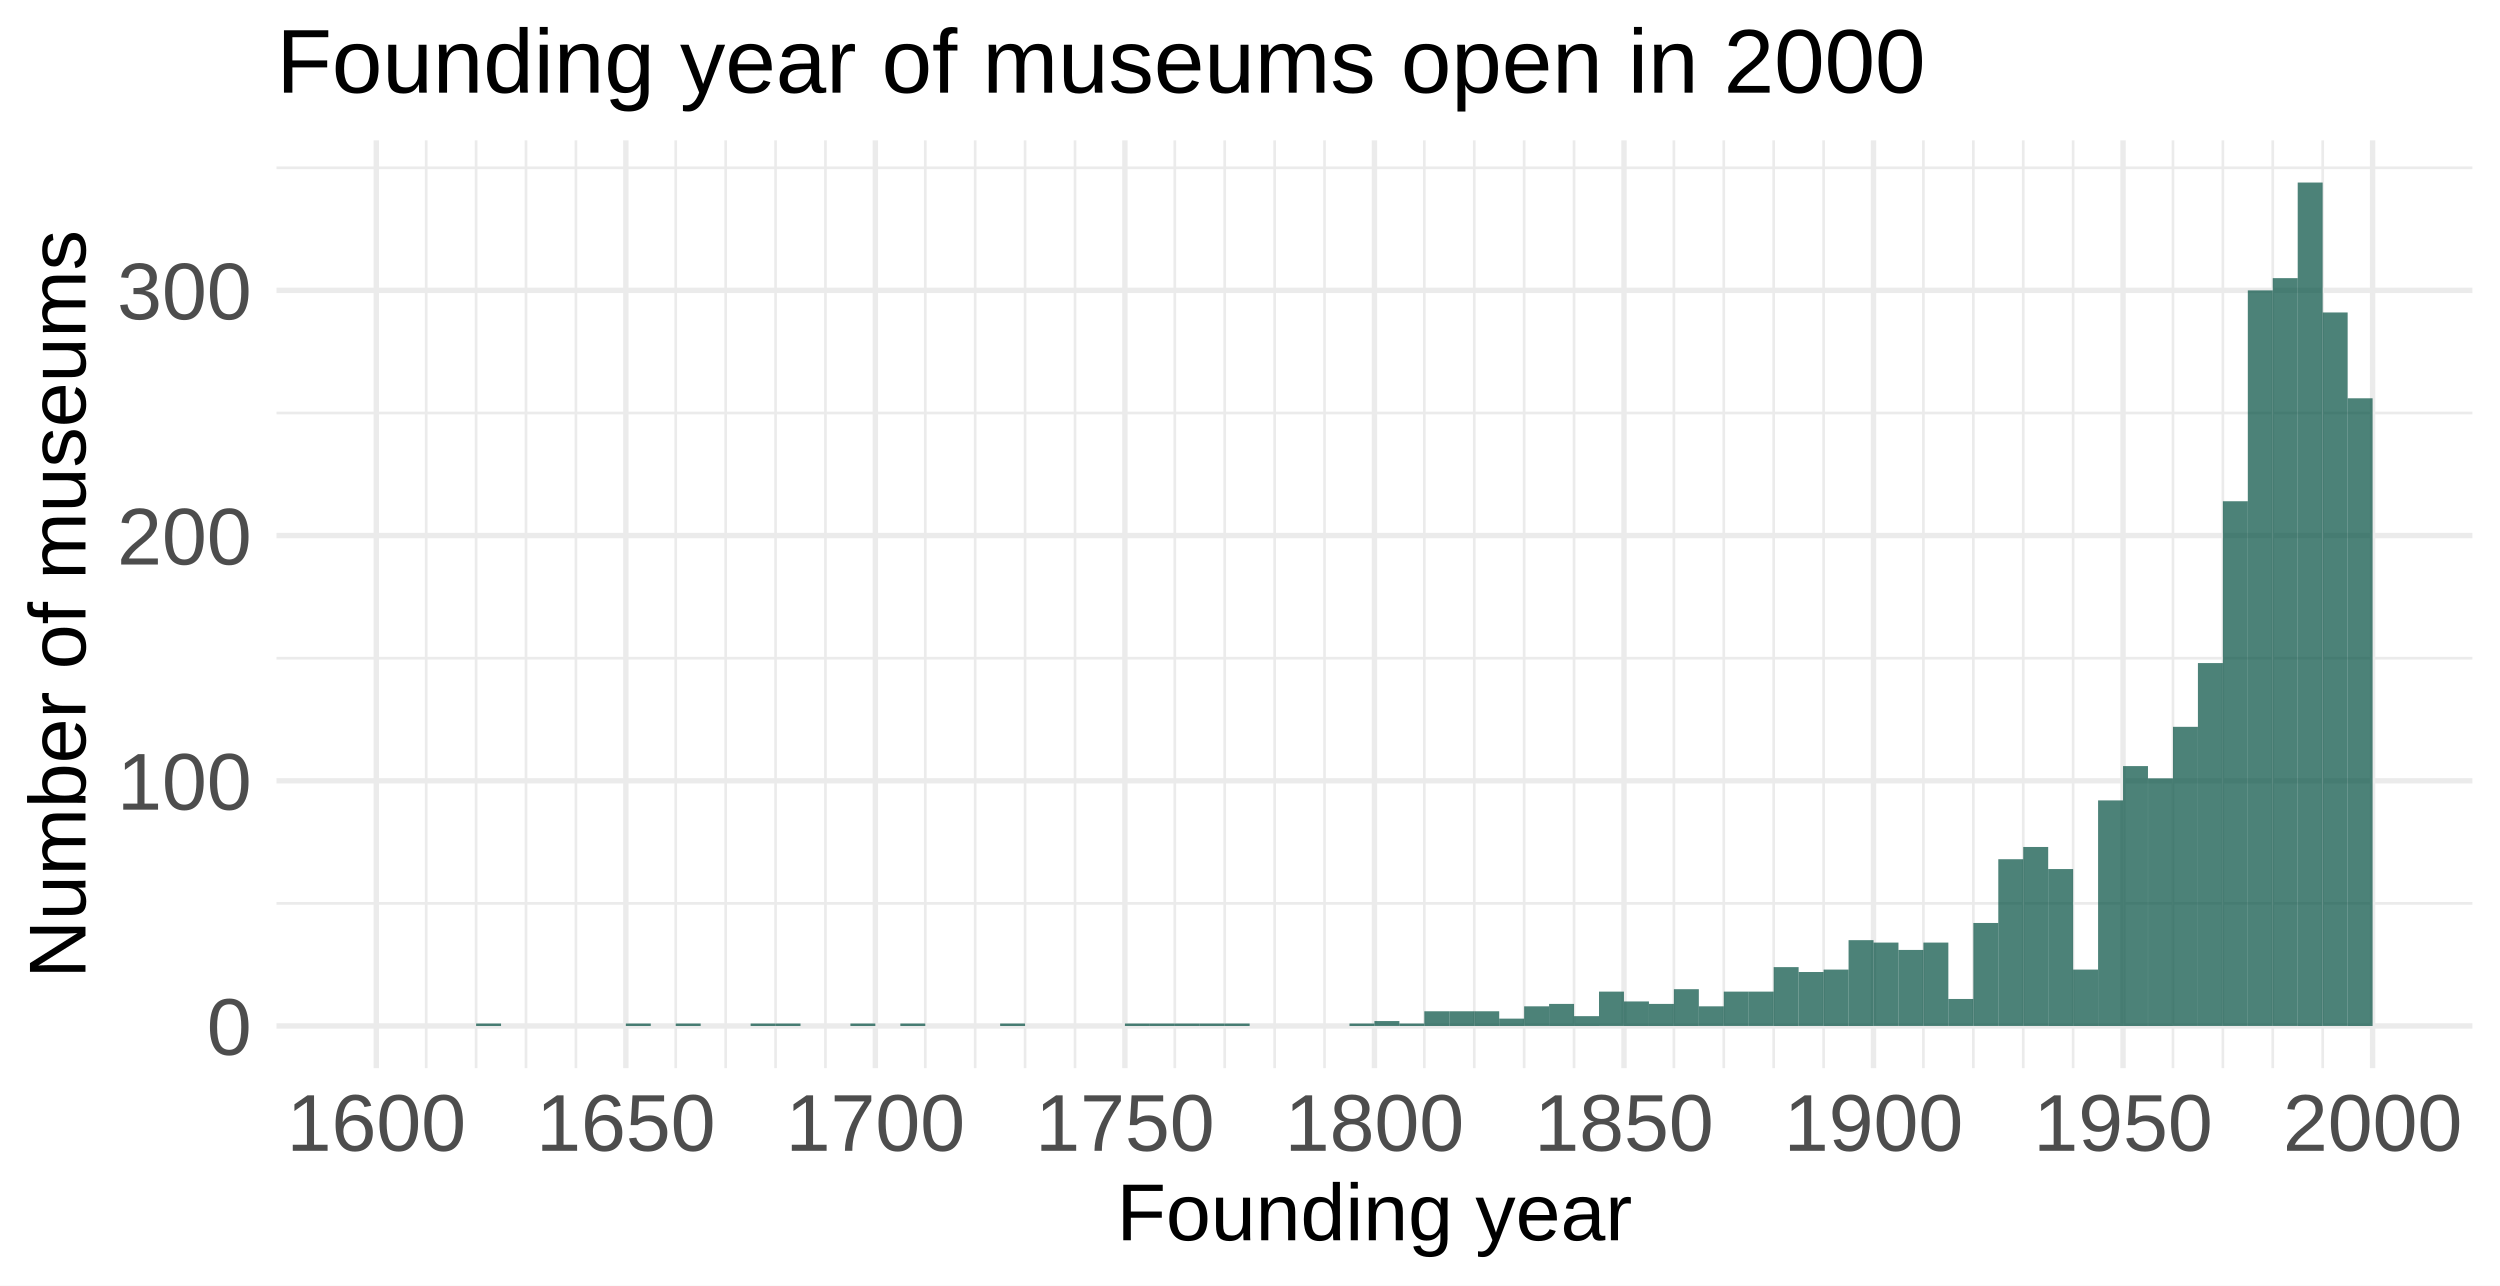
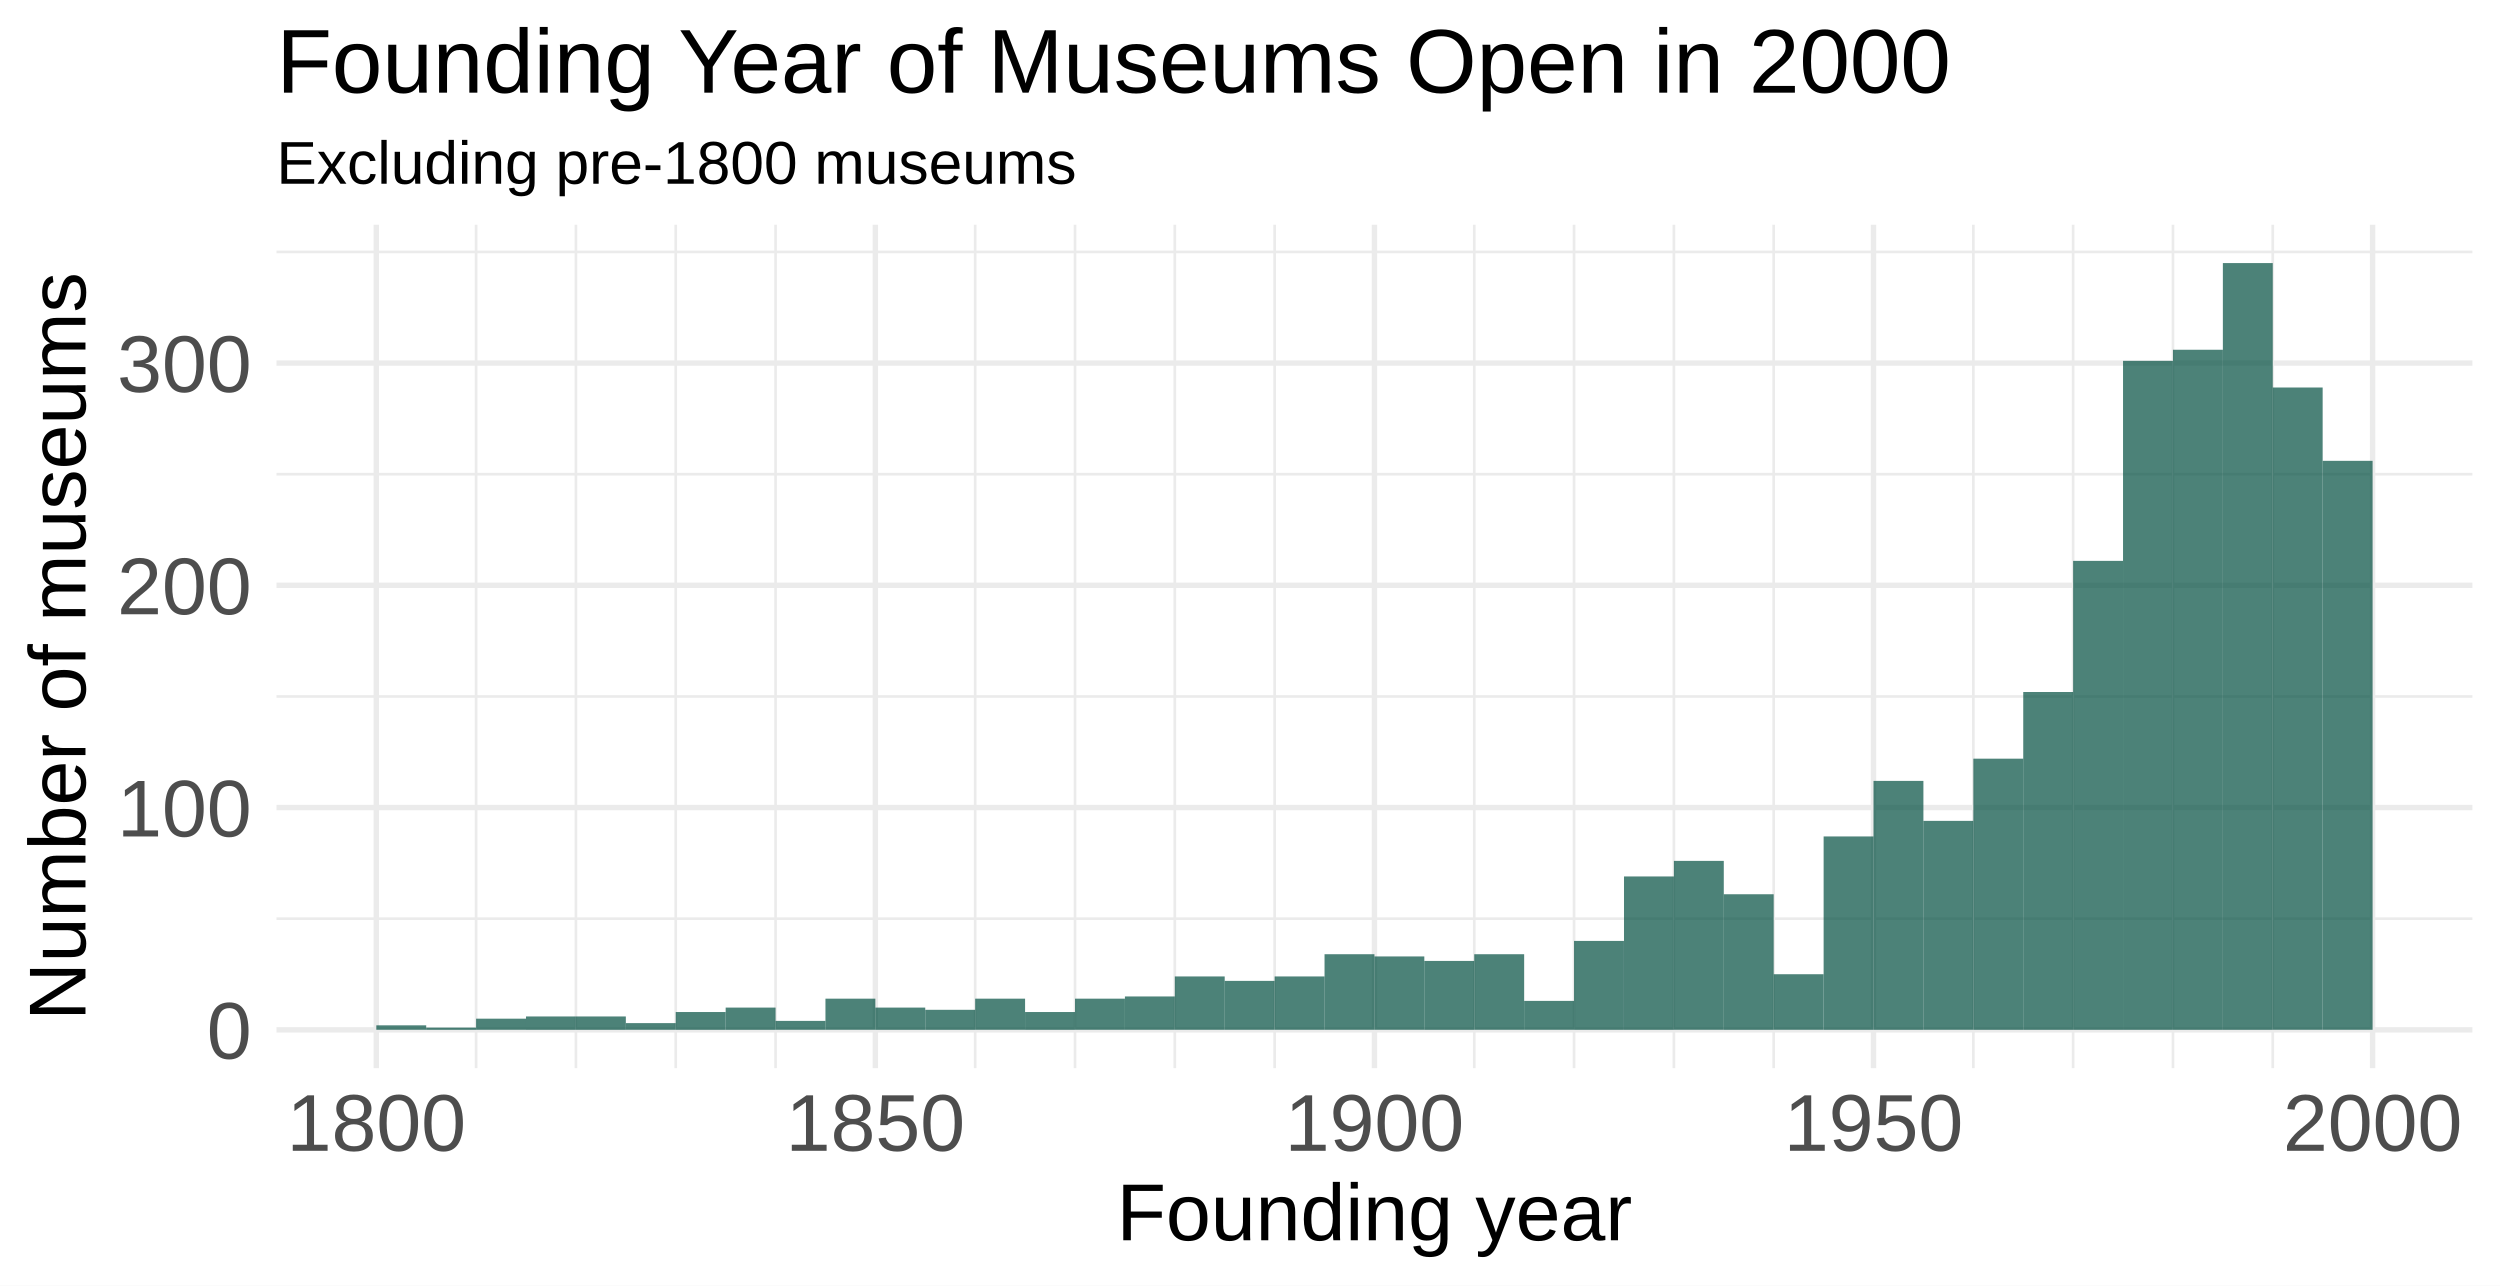
<svg xmlns="http://www.w3.org/2000/svg" class="svglite" width="496.06pt" height="255.12pt" viewBox="0 0 496.06 255.12">
  <defs>
    <style type="text/css">
    .svglite line, .svglite polyline, .svglite polygon, .svglite path, .svglite rect, .svglite circle {
      fill: none;
      stroke: #000000;
      stroke-linecap: round;
      stroke-linejoin: round;
      stroke-miterlimit: 10.00;
    }
    .svglite text {
      white-space: pre;
    }
  </style>
  </defs>
  <rect width="100%" height="100%" style="stroke: none; fill: #FFFFFF;" />
  <defs>
    <clipPath id="cpMC4wMHw0OTYuMDZ8MC4wMHwyNTUuMTI=">
      <rect x="0.00" y="0.00" width="496.06" height="255.12" />
    </clipPath>
  </defs>
  <g clip-path="url(#cpMC4wMHw0OTYuMDZ8MC4wMHwyNTUuMTI=)">
</g>
  <defs>
-     <clipPath id="cpNTQuODZ8NDkwLjU4fDI3Ljg1fDIxMS45NA==">
-       <rect x="54.86" y="27.85" width="435.72" height="184.09" />
+     <clipPath id="cpNTQuODZ8NDkwLjU4fDQ0LjU5fDIxMS45NA==">
+       <rect x="54.86" y="44.59" width="435.72" height="167.35" />
    </clipPath>
  </defs>
-   <g clip-path="url(#cpNTQuODZ8NDkwLjU4fDI3Ljg1fDIxMS45NA==)">
-     <polyline points="54.86,179.25 490.58,179.25 " style="stroke-width: 0.53; stroke: #EBEBEB; stroke-linecap: butt;" />
-     <polyline points="54.86,130.60 490.58,130.60 " style="stroke-width: 0.53; stroke: #EBEBEB; stroke-linecap: butt;" />
-     <polyline points="54.86,81.95 490.58,81.95 " style="stroke-width: 0.53; stroke: #EBEBEB; stroke-linecap: butt;" />
-     <polyline points="54.86,33.30 490.58,33.30 " style="stroke-width: 0.53; stroke: #EBEBEB; stroke-linecap: butt;" />
-     <polyline points="84.57,211.94 84.57,27.85 " style="stroke-width: 0.53; stroke: #EBEBEB; stroke-linecap: butt;" />
-     <polyline points="94.47,211.94 94.47,27.85 " style="stroke-width: 0.53; stroke: #EBEBEB; stroke-linecap: butt;" />
-     <polyline points="104.37,211.94 104.37,27.85 " style="stroke-width: 0.53; stroke: #EBEBEB; stroke-linecap: butt;" />
-     <polyline points="114.28,211.94 114.28,27.85 " style="stroke-width: 0.53; stroke: #EBEBEB; stroke-linecap: butt;" />
-     <polyline points="134.08,211.94 134.08,27.85 " style="stroke-width: 0.53; stroke: #EBEBEB; stroke-linecap: butt;" />
-     <polyline points="143.99,211.94 143.99,27.85 " style="stroke-width: 0.53; stroke: #EBEBEB; stroke-linecap: butt;" />
-     <polyline points="153.89,211.94 153.89,27.85 " style="stroke-width: 0.53; stroke: #EBEBEB; stroke-linecap: butt;" />
-     <polyline points="163.79,211.94 163.79,27.85 " style="stroke-width: 0.53; stroke: #EBEBEB; stroke-linecap: butt;" />
-     <polyline points="183.60,211.94 183.60,27.85 " style="stroke-width: 0.53; stroke: #EBEBEB; stroke-linecap: butt;" />
-     <polyline points="193.50,211.94 193.50,27.85 " style="stroke-width: 0.53; stroke: #EBEBEB; stroke-linecap: butt;" />
-     <polyline points="203.40,211.94 203.40,27.85 " style="stroke-width: 0.53; stroke: #EBEBEB; stroke-linecap: butt;" />
-     <polyline points="213.31,211.94 213.31,27.85 " style="stroke-width: 0.53; stroke: #EBEBEB; stroke-linecap: butt;" />
-     <polyline points="233.11,211.94 233.11,27.85 " style="stroke-width: 0.53; stroke: #EBEBEB; stroke-linecap: butt;" />
-     <polyline points="243.01,211.94 243.01,27.85 " style="stroke-width: 0.53; stroke: #EBEBEB; stroke-linecap: butt;" />
-     <polyline points="252.92,211.94 252.92,27.85 " style="stroke-width: 0.53; stroke: #EBEBEB; stroke-linecap: butt;" />
-     <polyline points="262.82,211.94 262.82,27.85 " style="stroke-width: 0.53; stroke: #EBEBEB; stroke-linecap: butt;" />
-     <polyline points="282.62,211.94 282.62,27.85 " style="stroke-width: 0.53; stroke: #EBEBEB; stroke-linecap: butt;" />
-     <polyline points="292.53,211.94 292.53,27.85 " style="stroke-width: 0.53; stroke: #EBEBEB; stroke-linecap: butt;" />
-     <polyline points="302.43,211.94 302.43,27.85 " style="stroke-width: 0.53; stroke: #EBEBEB; stroke-linecap: butt;" />
-     <polyline points="312.33,211.94 312.33,27.85 " style="stroke-width: 0.53; stroke: #EBEBEB; stroke-linecap: butt;" />
-     <polyline points="332.14,211.94 332.14,27.85 " style="stroke-width: 0.53; stroke: #EBEBEB; stroke-linecap: butt;" />
-     <polyline points="342.04,211.94 342.04,27.85 " style="stroke-width: 0.53; stroke: #EBEBEB; stroke-linecap: butt;" />
-     <polyline points="351.94,211.94 351.94,27.85 " style="stroke-width: 0.53; stroke: #EBEBEB; stroke-linecap: butt;" />
-     <polyline points="361.85,211.94 361.85,27.85 " style="stroke-width: 0.53; stroke: #EBEBEB; stroke-linecap: butt;" />
-     <polyline points="381.65,211.94 381.65,27.85 " style="stroke-width: 0.53; stroke: #EBEBEB; stroke-linecap: butt;" />
-     <polyline points="391.56,211.94 391.56,27.85 " style="stroke-width: 0.53; stroke: #EBEBEB; stroke-linecap: butt;" />
-     <polyline points="401.46,211.94 401.46,27.85 " style="stroke-width: 0.53; stroke: #EBEBEB; stroke-linecap: butt;" />
-     <polyline points="411.36,211.94 411.36,27.85 " style="stroke-width: 0.53; stroke: #EBEBEB; stroke-linecap: butt;" />
-     <polyline points="431.17,211.94 431.17,27.85 " style="stroke-width: 0.53; stroke: #EBEBEB; stroke-linecap: butt;" />
-     <polyline points="441.07,211.94 441.07,27.85 " style="stroke-width: 0.53; stroke: #EBEBEB; stroke-linecap: butt;" />
-     <polyline points="450.97,211.94 450.97,27.85 " style="stroke-width: 0.53; stroke: #EBEBEB; stroke-linecap: butt;" />
-     <polyline points="460.88,211.94 460.88,27.85 " style="stroke-width: 0.53; stroke: #EBEBEB; stroke-linecap: butt;" />
-     <polyline points="54.86,203.58 490.58,203.58 " style="stroke-width: 1.07; stroke: #EBEBEB; stroke-linecap: butt;" />
-     <polyline points="54.86,154.93 490.58,154.93 " style="stroke-width: 1.07; stroke: #EBEBEB; stroke-linecap: butt;" />
-     <polyline points="54.86,106.27 490.58,106.27 " style="stroke-width: 1.07; stroke: #EBEBEB; stroke-linecap: butt;" />
-     <polyline points="54.86,57.62 490.58,57.62 " style="stroke-width: 1.07; stroke: #EBEBEB; stroke-linecap: butt;" />
-     <polyline points="74.67,211.94 74.67,27.85 " style="stroke-width: 1.07; stroke: #EBEBEB; stroke-linecap: butt;" />
-     <polyline points="124.18,211.94 124.18,27.85 " style="stroke-width: 1.07; stroke: #EBEBEB; stroke-linecap: butt;" />
-     <polyline points="173.69,211.94 173.69,27.85 " style="stroke-width: 1.07; stroke: #EBEBEB; stroke-linecap: butt;" />
-     <polyline points="223.21,211.94 223.21,27.85 " style="stroke-width: 1.07; stroke: #EBEBEB; stroke-linecap: butt;" />
-     <polyline points="272.72,211.94 272.72,27.85 " style="stroke-width: 1.07; stroke: #EBEBEB; stroke-linecap: butt;" />
-     <polyline points="322.24,211.94 322.24,27.85 " style="stroke-width: 1.07; stroke: #EBEBEB; stroke-linecap: butt;" />
-     <polyline points="371.75,211.94 371.75,27.85 " style="stroke-width: 1.07; stroke: #EBEBEB; stroke-linecap: butt;" />
-     <polyline points="421.26,211.94 421.26,27.85 " style="stroke-width: 1.07; stroke: #EBEBEB; stroke-linecap: butt;" />
-     <polyline points="470.78,211.94 470.78,27.85 " style="stroke-width: 1.07; stroke: #EBEBEB; stroke-linecap: butt;" />
-     <rect x="74.67" y="203.58" width="4.95" height="0.00" style="stroke-width: 1.07; stroke: none; stroke-linecap: butt; stroke-linejoin: miter; fill: #004D40; fill-opacity: 0.70;" />
-     <rect x="79.62" y="203.58" width="4.95" height="0.00" style="stroke-width: 1.07; stroke: none; stroke-linecap: butt; stroke-linejoin: miter; fill: #004D40; fill-opacity: 0.70;" />
-     <rect x="84.57" y="203.58" width="4.95" height="0.00" style="stroke-width: 1.07; stroke: none; stroke-linecap: butt; stroke-linejoin: miter; fill: #004D40; fill-opacity: 0.70;" />
-     <rect x="89.52" y="203.58" width="4.95" height="0.00" style="stroke-width: 1.07; stroke: none; stroke-linecap: butt; stroke-linejoin: miter; fill: #004D40; fill-opacity: 0.70;" />
-     <rect x="94.47" y="203.09" width="4.95" height="0.49" style="stroke-width: 1.07; stroke: none; stroke-linecap: butt; stroke-linejoin: miter; fill: #004D40; fill-opacity: 0.70;" />
-     <rect x="99.42" y="203.58" width="4.95" height="0.00" style="stroke-width: 1.07; stroke: none; stroke-linecap: butt; stroke-linejoin: miter; fill: #004D40; fill-opacity: 0.70;" />
-     <rect x="104.37" y="203.58" width="4.95" height="0.00" style="stroke-width: 1.07; stroke: none; stroke-linecap: butt; stroke-linejoin: miter; fill: #004D40; fill-opacity: 0.70;" />
-     <rect x="109.33" y="203.58" width="4.95" height="0.00" style="stroke-width: 1.07; stroke: none; stroke-linecap: butt; stroke-linejoin: miter; fill: #004D40; fill-opacity: 0.70;" />
-     <rect x="114.28" y="203.58" width="4.95" height="0.00" style="stroke-width: 1.07; stroke: none; stroke-linecap: butt; stroke-linejoin: miter; fill: #004D40; fill-opacity: 0.70;" />
-     <rect x="119.23" y="203.58" width="4.95" height="0.00" style="stroke-width: 1.07; stroke: none; stroke-linecap: butt; stroke-linejoin: miter; fill: #004D40; fill-opacity: 0.70;" />
-     <rect x="124.18" y="203.09" width="4.95" height="0.49" style="stroke-width: 1.07; stroke: none; stroke-linecap: butt; stroke-linejoin: miter; fill: #004D40; fill-opacity: 0.70;" />
-     <rect x="129.13" y="203.58" width="4.95" height="0.00" style="stroke-width: 1.07; stroke: none; stroke-linecap: butt; stroke-linejoin: miter; fill: #004D40; fill-opacity: 0.70;" />
-     <rect x="134.08" y="203.09" width="4.95" height="0.49" style="stroke-width: 1.07; stroke: none; stroke-linecap: butt; stroke-linejoin: miter; fill: #004D40; fill-opacity: 0.70;" />
-     <rect x="139.03" y="203.58" width="4.95" height="0.00" style="stroke-width: 1.07; stroke: none; stroke-linecap: butt; stroke-linejoin: miter; fill: #004D40; fill-opacity: 0.70;" />
-     <rect x="143.99" y="203.58" width="4.95" height="0.00" style="stroke-width: 1.07; stroke: none; stroke-linecap: butt; stroke-linejoin: miter; fill: #004D40; fill-opacity: 0.70;" />
-     <rect x="148.94" y="203.09" width="4.95" height="0.49" style="stroke-width: 1.07; stroke: none; stroke-linecap: butt; stroke-linejoin: miter; fill: #004D40; fill-opacity: 0.70;" />
-     <rect x="153.89" y="203.09" width="4.95" height="0.49" style="stroke-width: 1.07; stroke: none; stroke-linecap: butt; stroke-linejoin: miter; fill: #004D40; fill-opacity: 0.70;" />
-     <rect x="158.84" y="203.58" width="4.95" height="0.00" style="stroke-width: 1.07; stroke: none; stroke-linecap: butt; stroke-linejoin: miter; fill: #004D40; fill-opacity: 0.70;" />
-     <rect x="163.79" y="203.58" width="4.95" height="0.00" style="stroke-width: 1.07; stroke: none; stroke-linecap: butt; stroke-linejoin: miter; fill: #004D40; fill-opacity: 0.70;" />
-     <rect x="168.74" y="203.09" width="4.95" height="0.49" style="stroke-width: 1.07; stroke: none; stroke-linecap: butt; stroke-linejoin: miter; fill: #004D40; fill-opacity: 0.70;" />
-     <rect x="173.69" y="203.58" width="4.95" height="0.00" style="stroke-width: 1.07; stroke: none; stroke-linecap: butt; stroke-linejoin: miter; fill: #004D40; fill-opacity: 0.70;" />
-     <rect x="178.65" y="203.09" width="4.95" height="0.49" style="stroke-width: 1.07; stroke: none; stroke-linecap: butt; stroke-linejoin: miter; fill: #004D40; fill-opacity: 0.70;" />
-     <rect x="183.60" y="203.58" width="4.95" height="0.00" style="stroke-width: 1.07; stroke: none; stroke-linecap: butt; stroke-linejoin: miter; fill: #004D40; fill-opacity: 0.70;" />
-     <rect x="188.55" y="203.58" width="4.95" height="0.00" style="stroke-width: 1.07; stroke: none; stroke-linecap: butt; stroke-linejoin: miter; fill: #004D40; fill-opacity: 0.70;" />
-     <rect x="193.50" y="203.58" width="4.95" height="0.00" style="stroke-width: 1.07; stroke: none; stroke-linecap: butt; stroke-linejoin: miter; fill: #004D40; fill-opacity: 0.70;" />
-     <rect x="198.45" y="203.09" width="4.95" height="0.49" style="stroke-width: 1.07; stroke: none; stroke-linecap: butt; stroke-linejoin: miter; fill: #004D40; fill-opacity: 0.70;" />
-     <rect x="203.40" y="203.58" width="4.95" height="0.00" style="stroke-width: 1.07; stroke: none; stroke-linecap: butt; stroke-linejoin: miter; fill: #004D40; fill-opacity: 0.70;" />
-     <rect x="208.35" y="203.58" width="4.95" height="0.00" style="stroke-width: 1.07; stroke: none; stroke-linecap: butt; stroke-linejoin: miter; fill: #004D40; fill-opacity: 0.70;" />
-     <rect x="213.31" y="203.58" width="4.95" height="0.00" style="stroke-width: 1.07; stroke: none; stroke-linecap: butt; stroke-linejoin: miter; fill: #004D40; fill-opacity: 0.70;" />
-     <rect x="218.26" y="203.58" width="4.95" height="0.00" style="stroke-width: 1.07; stroke: none; stroke-linecap: butt; stroke-linejoin: miter; fill: #004D40; fill-opacity: 0.70;" />
-     <rect x="223.21" y="203.09" width="4.95" height="0.49" style="stroke-width: 1.07; stroke: none; stroke-linecap: butt; stroke-linejoin: miter; fill: #004D40; fill-opacity: 0.70;" />
-     <rect x="228.16" y="203.09" width="4.95" height="0.49" style="stroke-width: 1.07; stroke: none; stroke-linecap: butt; stroke-linejoin: miter; fill: #004D40; fill-opacity: 0.70;" />
-     <rect x="233.11" y="203.09" width="4.95" height="0.49" style="stroke-width: 1.07; stroke: none; stroke-linecap: butt; stroke-linejoin: miter; fill: #004D40; fill-opacity: 0.70;" />
-     <rect x="238.06" y="203.09" width="4.95" height="0.49" style="stroke-width: 1.07; stroke: none; stroke-linecap: butt; stroke-linejoin: miter; fill: #004D40; fill-opacity: 0.70;" />
-     <rect x="243.01" y="203.09" width="4.95" height="0.49" style="stroke-width: 1.07; stroke: none; stroke-linecap: butt; stroke-linejoin: miter; fill: #004D40; fill-opacity: 0.70;" />
-     <rect x="247.96" y="203.58" width="4.95" height="0.00" style="stroke-width: 1.07; stroke: none; stroke-linecap: butt; stroke-linejoin: miter; fill: #004D40; fill-opacity: 0.70;" />
-     <rect x="252.92" y="203.58" width="4.95" height="0.00" style="stroke-width: 1.07; stroke: none; stroke-linecap: butt; stroke-linejoin: miter; fill: #004D40; fill-opacity: 0.70;" />
-     <rect x="257.87" y="203.58" width="4.95" height="0.00" style="stroke-width: 1.07; stroke: none; stroke-linecap: butt; stroke-linejoin: miter; fill: #004D40; fill-opacity: 0.70;" />
-     <rect x="262.82" y="203.58" width="4.95" height="0.00" style="stroke-width: 1.07; stroke: none; stroke-linecap: butt; stroke-linejoin: miter; fill: #004D40; fill-opacity: 0.70;" />
-     <rect x="267.77" y="203.09" width="4.95" height="0.49" style="stroke-width: 1.07; stroke: none; stroke-linecap: butt; stroke-linejoin: miter; fill: #004D40; fill-opacity: 0.70;" />
-     <rect x="272.72" y="202.60" width="4.95" height="0.97" style="stroke-width: 1.07; stroke: none; stroke-linecap: butt; stroke-linejoin: miter; fill: #004D40; fill-opacity: 0.70;" />
-     <rect x="277.67" y="203.09" width="4.95" height="0.49" style="stroke-width: 1.07; stroke: none; stroke-linecap: butt; stroke-linejoin: miter; fill: #004D40; fill-opacity: 0.70;" />
-     <rect x="282.62" y="200.66" width="4.95" height="2.92" style="stroke-width: 1.07; stroke: none; stroke-linecap: butt; stroke-linejoin: miter; fill: #004D40; fill-opacity: 0.70;" />
-     <rect x="287.58" y="200.66" width="4.95" height="2.92" style="stroke-width: 1.07; stroke: none; stroke-linecap: butt; stroke-linejoin: miter; fill: #004D40; fill-opacity: 0.70;" />
-     <rect x="292.53" y="200.66" width="4.95" height="2.92" style="stroke-width: 1.07; stroke: none; stroke-linecap: butt; stroke-linejoin: miter; fill: #004D40; fill-opacity: 0.70;" />
-     <rect x="297.48" y="202.12" width="4.95" height="1.46" style="stroke-width: 1.07; stroke: none; stroke-linecap: butt; stroke-linejoin: miter; fill: #004D40; fill-opacity: 0.70;" />
-     <rect x="302.43" y="199.68" width="4.95" height="3.89" style="stroke-width: 1.07; stroke: none; stroke-linecap: butt; stroke-linejoin: miter; fill: #004D40; fill-opacity: 0.70;" />
-     <rect x="307.38" y="199.20" width="4.95" height="4.38" style="stroke-width: 1.07; stroke: none; stroke-linecap: butt; stroke-linejoin: miter; fill: #004D40; fill-opacity: 0.70;" />
-     <rect x="312.33" y="201.63" width="4.95" height="1.95" style="stroke-width: 1.07; stroke: none; stroke-linecap: butt; stroke-linejoin: miter; fill: #004D40; fill-opacity: 0.70;" />
-     <rect x="317.28" y="196.76" width="4.95" height="6.81" style="stroke-width: 1.07; stroke: none; stroke-linecap: butt; stroke-linejoin: miter; fill: #004D40; fill-opacity: 0.70;" />
-     <rect x="322.24" y="198.71" width="4.95" height="4.87" style="stroke-width: 1.07; stroke: none; stroke-linecap: butt; stroke-linejoin: miter; fill: #004D40; fill-opacity: 0.70;" />
-     <rect x="327.19" y="199.20" width="4.95" height="4.38" style="stroke-width: 1.07; stroke: none; stroke-linecap: butt; stroke-linejoin: miter; fill: #004D40; fill-opacity: 0.70;" />
-     <rect x="332.14" y="196.28" width="4.95" height="7.30" style="stroke-width: 1.07; stroke: none; stroke-linecap: butt; stroke-linejoin: miter; fill: #004D40; fill-opacity: 0.70;" />
-     <rect x="337.09" y="199.68" width="4.95" height="3.89" style="stroke-width: 1.07; stroke: none; stroke-linecap: butt; stroke-linejoin: miter; fill: #004D40; fill-opacity: 0.70;" />
-     <rect x="342.04" y="196.76" width="4.95" height="6.81" style="stroke-width: 1.07; stroke: none; stroke-linecap: butt; stroke-linejoin: miter; fill: #004D40; fill-opacity: 0.70;" />
-     <rect x="346.99" y="196.76" width="4.95" height="6.81" style="stroke-width: 1.07; stroke: none; stroke-linecap: butt; stroke-linejoin: miter; fill: #004D40; fill-opacity: 0.70;" />
-     <rect x="351.94" y="191.90" width="4.95" height="11.68" style="stroke-width: 1.07; stroke: none; stroke-linecap: butt; stroke-linejoin: miter; fill: #004D40; fill-opacity: 0.70;" />
-     <rect x="356.90" y="192.87" width="4.95" height="10.70" style="stroke-width: 1.07; stroke: none; stroke-linecap: butt; stroke-linejoin: miter; fill: #004D40; fill-opacity: 0.70;" />
-     <rect x="361.85" y="192.39" width="4.95" height="11.19" style="stroke-width: 1.07; stroke: none; stroke-linecap: butt; stroke-linejoin: miter; fill: #004D40; fill-opacity: 0.70;" />
-     <rect x="366.80" y="186.55" width="4.95" height="17.03" style="stroke-width: 1.07; stroke: none; stroke-linecap: butt; stroke-linejoin: miter; fill: #004D40; fill-opacity: 0.70;" />
-     <rect x="371.75" y="187.03" width="4.95" height="16.54" style="stroke-width: 1.07; stroke: none; stroke-linecap: butt; stroke-linejoin: miter; fill: #004D40; fill-opacity: 0.70;" />
-     <rect x="376.70" y="188.49" width="4.95" height="15.08" style="stroke-width: 1.07; stroke: none; stroke-linecap: butt; stroke-linejoin: miter; fill: #004D40; fill-opacity: 0.70;" />
-     <rect x="381.65" y="187.03" width="4.95" height="16.54" style="stroke-width: 1.07; stroke: none; stroke-linecap: butt; stroke-linejoin: miter; fill: #004D40; fill-opacity: 0.70;" />
-     <rect x="386.60" y="198.22" width="4.95" height="5.35" style="stroke-width: 1.07; stroke: none; stroke-linecap: butt; stroke-linejoin: miter; fill: #004D40; fill-opacity: 0.70;" />
-     <rect x="391.56" y="183.14" width="4.95" height="20.43" style="stroke-width: 1.07; stroke: none; stroke-linecap: butt; stroke-linejoin: miter; fill: #004D40; fill-opacity: 0.70;" />
-     <rect x="396.51" y="170.49" width="4.95" height="33.08" style="stroke-width: 1.07; stroke: none; stroke-linecap: butt; stroke-linejoin: miter; fill: #004D40; fill-opacity: 0.70;" />
-     <rect x="401.46" y="168.06" width="4.95" height="35.51" style="stroke-width: 1.07; stroke: none; stroke-linecap: butt; stroke-linejoin: miter; fill: #004D40; fill-opacity: 0.70;" />
-     <rect x="406.41" y="172.44" width="4.95" height="31.14" style="stroke-width: 1.07; stroke: none; stroke-linecap: butt; stroke-linejoin: miter; fill: #004D40; fill-opacity: 0.70;" />
-     <rect x="411.36" y="192.39" width="4.95" height="11.19" style="stroke-width: 1.07; stroke: none; stroke-linecap: butt; stroke-linejoin: miter; fill: #004D40; fill-opacity: 0.70;" />
-     <rect x="416.31" y="158.82" width="4.95" height="44.76" style="stroke-width: 1.07; stroke: none; stroke-linecap: butt; stroke-linejoin: miter; fill: #004D40; fill-opacity: 0.70;" />
-     <rect x="421.26" y="152.01" width="4.95" height="51.57" style="stroke-width: 1.07; stroke: none; stroke-linecap: butt; stroke-linejoin: miter; fill: #004D40; fill-opacity: 0.70;" />
-     <rect x="426.22" y="154.44" width="4.95" height="49.14" style="stroke-width: 1.07; stroke: none; stroke-linecap: butt; stroke-linejoin: miter; fill: #004D40; fill-opacity: 0.70;" />
-     <rect x="431.17" y="144.22" width="4.95" height="59.35" style="stroke-width: 1.07; stroke: none; stroke-linecap: butt; stroke-linejoin: miter; fill: #004D40; fill-opacity: 0.70;" />
-     <rect x="436.12" y="131.57" width="4.95" height="72.00" style="stroke-width: 1.07; stroke: none; stroke-linecap: butt; stroke-linejoin: miter; fill: #004D40; fill-opacity: 0.70;" />
-     <rect x="441.07" y="99.46" width="4.95" height="104.11" style="stroke-width: 1.07; stroke: none; stroke-linecap: butt; stroke-linejoin: miter; fill: #004D40; fill-opacity: 0.70;" />
-     <rect x="446.02" y="57.62" width="4.95" height="145.95" style="stroke-width: 1.07; stroke: none; stroke-linecap: butt; stroke-linejoin: miter; fill: #004D40; fill-opacity: 0.70;" />
-     <rect x="450.97" y="55.19" width="4.95" height="148.38" style="stroke-width: 1.07; stroke: none; stroke-linecap: butt; stroke-linejoin: miter; fill: #004D40; fill-opacity: 0.70;" />
-     <rect x="455.92" y="36.22" width="4.95" height="167.36" style="stroke-width: 1.07; stroke: none; stroke-linecap: butt; stroke-linejoin: miter; fill: #004D40; fill-opacity: 0.70;" />
-     <rect x="460.88" y="62.00" width="4.95" height="141.57" style="stroke-width: 1.07; stroke: none; stroke-linecap: butt; stroke-linejoin: miter; fill: #004D40; fill-opacity: 0.70;" />
-     <rect x="465.83" y="79.03" width="4.95" height="124.55" style="stroke-width: 1.07; stroke: none; stroke-linecap: butt; stroke-linejoin: miter; fill: #004D40; fill-opacity: 0.70;" />
+   <g clip-path="url(#cpNTQuODZ8NDkwLjU4fDQ0LjU5fDIxMS45NA==)">
+     <polyline points="54.86,182.29 490.58,182.29 " style="stroke-width: 0.53; stroke: #EBEBEB; stroke-linecap: butt;" />
+     <polyline points="54.86,138.19 490.58,138.19 " style="stroke-width: 0.53; stroke: #EBEBEB; stroke-linecap: butt;" />
+     <polyline points="54.86,94.09 490.58,94.09 " style="stroke-width: 0.53; stroke: #EBEBEB; stroke-linecap: butt;" />
+     <polyline points="54.86,49.99 490.58,49.99 " style="stroke-width: 0.53; stroke: #EBEBEB; stroke-linecap: butt;" />
+     <polyline points="94.47,211.94 94.47,44.59 " style="stroke-width: 0.53; stroke: #EBEBEB; stroke-linecap: butt;" />
+     <polyline points="114.28,211.94 114.28,44.59 " style="stroke-width: 0.53; stroke: #EBEBEB; stroke-linecap: butt;" />
+     <polyline points="134.08,211.94 134.08,44.59 " style="stroke-width: 0.53; stroke: #EBEBEB; stroke-linecap: butt;" />
+     <polyline points="153.89,211.94 153.89,44.59 " style="stroke-width: 0.53; stroke: #EBEBEB; stroke-linecap: butt;" />
+     <polyline points="193.50,211.94 193.50,44.59 " style="stroke-width: 0.53; stroke: #EBEBEB; stroke-linecap: butt;" />
+     <polyline points="213.31,211.94 213.31,44.59 " style="stroke-width: 0.53; stroke: #EBEBEB; stroke-linecap: butt;" />
+     <polyline points="233.11,211.94 233.11,44.59 " style="stroke-width: 0.53; stroke: #EBEBEB; stroke-linecap: butt;" />
+     <polyline points="252.92,211.94 252.92,44.59 " style="stroke-width: 0.53; stroke: #EBEBEB; stroke-linecap: butt;" />
+     <polyline points="292.53,211.94 292.53,44.59 " style="stroke-width: 0.53; stroke: #EBEBEB; stroke-linecap: butt;" />
+     <polyline points="312.33,211.94 312.33,44.59 " style="stroke-width: 0.53; stroke: #EBEBEB; stroke-linecap: butt;" />
+     <polyline points="332.14,211.94 332.14,44.59 " style="stroke-width: 0.53; stroke: #EBEBEB; stroke-linecap: butt;" />
+     <polyline points="351.94,211.94 351.94,44.59 " style="stroke-width: 0.53; stroke: #EBEBEB; stroke-linecap: butt;" />
+     <polyline points="391.56,211.94 391.56,44.59 " style="stroke-width: 0.53; stroke: #EBEBEB; stroke-linecap: butt;" />
+     <polyline points="411.36,211.94 411.36,44.59 " style="stroke-width: 0.53; stroke: #EBEBEB; stroke-linecap: butt;" />
+     <polyline points="431.17,211.94 431.17,44.59 " style="stroke-width: 0.53; stroke: #EBEBEB; stroke-linecap: butt;" />
+     <polyline points="450.97,211.94 450.97,44.59 " style="stroke-width: 0.53; stroke: #EBEBEB; stroke-linecap: butt;" />
+     <polyline points="54.86,204.34 490.58,204.34 " style="stroke-width: 1.07; stroke: #EBEBEB; stroke-linecap: butt;" />
+     <polyline points="54.86,160.24 490.58,160.24 " style="stroke-width: 1.07; stroke: #EBEBEB; stroke-linecap: butt;" />
+     <polyline points="54.86,116.14 490.58,116.14 " style="stroke-width: 1.07; stroke: #EBEBEB; stroke-linecap: butt;" />
+     <polyline points="54.86,72.04 490.58,72.04 " style="stroke-width: 1.07; stroke: #EBEBEB; stroke-linecap: butt;" />
+     <polyline points="74.67,211.94 74.67,44.59 " style="stroke-width: 1.07; stroke: #EBEBEB; stroke-linecap: butt;" />
+     <polyline points="173.69,211.94 173.69,44.59 " style="stroke-width: 1.07; stroke: #EBEBEB; stroke-linecap: butt;" />
+     <polyline points="272.72,211.94 272.72,44.59 " style="stroke-width: 1.07; stroke: #EBEBEB; stroke-linecap: butt;" />
+     <polyline points="371.75,211.94 371.75,44.59 " style="stroke-width: 1.07; stroke: #EBEBEB; stroke-linecap: butt;" />
+     <polyline points="470.78,211.94 470.78,44.59 " style="stroke-width: 1.07; stroke: #EBEBEB; stroke-linecap: butt;" />
+     <rect x="74.67" y="203.45" width="9.90" height="0.88" style="stroke-width: 1.07; stroke: none; stroke-linecap: butt; stroke-linejoin: miter; fill: #004D40; fill-opacity: 0.70;" />
+     <rect x="84.57" y="203.90" width="9.90" height="0.44" style="stroke-width: 1.07; stroke: none; stroke-linecap: butt; stroke-linejoin: miter; fill: #004D40; fill-opacity: 0.70;" />
+     <rect x="94.47" y="202.13" width="9.90" height="2.20" style="stroke-width: 1.07; stroke: none; stroke-linecap: butt; stroke-linejoin: miter; fill: #004D40; fill-opacity: 0.70;" />
+     <rect x="104.37" y="201.69" width="9.90" height="2.65" style="stroke-width: 1.07; stroke: none; stroke-linecap: butt; stroke-linejoin: miter; fill: #004D40; fill-opacity: 0.70;" />
+     <rect x="114.28" y="201.69" width="9.90" height="2.65" style="stroke-width: 1.07; stroke: none; stroke-linecap: butt; stroke-linejoin: miter; fill: #004D40; fill-opacity: 0.70;" />
+     <rect x="124.18" y="203.01" width="9.90" height="1.32" style="stroke-width: 1.07; stroke: none; stroke-linecap: butt; stroke-linejoin: miter; fill: #004D40; fill-opacity: 0.70;" />
+     <rect x="134.08" y="200.81" width="9.90" height="3.53" style="stroke-width: 1.07; stroke: none; stroke-linecap: butt; stroke-linejoin: miter; fill: #004D40; fill-opacity: 0.70;" />
+     <rect x="143.99" y="199.93" width="9.90" height="4.41" style="stroke-width: 1.07; stroke: none; stroke-linecap: butt; stroke-linejoin: miter; fill: #004D40; fill-opacity: 0.70;" />
+     <rect x="153.89" y="202.57" width="9.90" height="1.76" style="stroke-width: 1.07; stroke: none; stroke-linecap: butt; stroke-linejoin: miter; fill: #004D40; fill-opacity: 0.70;" />
+     <rect x="163.79" y="198.16" width="9.90" height="6.17" style="stroke-width: 1.07; stroke: none; stroke-linecap: butt; stroke-linejoin: miter; fill: #004D40; fill-opacity: 0.70;" />
+     <rect x="173.69" y="199.93" width="9.90" height="4.41" style="stroke-width: 1.07; stroke: none; stroke-linecap: butt; stroke-linejoin: miter; fill: #004D40; fill-opacity: 0.70;" />
+     <rect x="183.60" y="200.37" width="9.90" height="3.97" style="stroke-width: 1.07; stroke: none; stroke-linecap: butt; stroke-linejoin: miter; fill: #004D40; fill-opacity: 0.70;" />
+     <rect x="193.50" y="198.16" width="9.90" height="6.17" style="stroke-width: 1.07; stroke: none; stroke-linecap: butt; stroke-linejoin: miter; fill: #004D40; fill-opacity: 0.70;" />
+     <rect x="203.40" y="200.81" width="9.90" height="3.53" style="stroke-width: 1.07; stroke: none; stroke-linecap: butt; stroke-linejoin: miter; fill: #004D40; fill-opacity: 0.70;" />
+     <rect x="213.31" y="198.16" width="9.90" height="6.17" style="stroke-width: 1.07; stroke: none; stroke-linecap: butt; stroke-linejoin: miter; fill: #004D40; fill-opacity: 0.70;" />
+     <rect x="223.21" y="197.72" width="9.90" height="6.61" style="stroke-width: 1.07; stroke: none; stroke-linecap: butt; stroke-linejoin: miter; fill: #004D40; fill-opacity: 0.70;" />
+     <rect x="233.11" y="193.75" width="9.90" height="10.58" style="stroke-width: 1.07; stroke: none; stroke-linecap: butt; stroke-linejoin: miter; fill: #004D40; fill-opacity: 0.70;" />
+     <rect x="243.01" y="194.63" width="9.90" height="9.70" style="stroke-width: 1.07; stroke: none; stroke-linecap: butt; stroke-linejoin: miter; fill: #004D40; fill-opacity: 0.70;" />
+     <rect x="252.92" y="193.75" width="9.90" height="10.58" style="stroke-width: 1.07; stroke: none; stroke-linecap: butt; stroke-linejoin: miter; fill: #004D40; fill-opacity: 0.70;" />
+     <rect x="262.82" y="189.34" width="9.90" height="14.99" style="stroke-width: 1.07; stroke: none; stroke-linecap: butt; stroke-linejoin: miter; fill: #004D40; fill-opacity: 0.70;" />
+     <rect x="272.72" y="189.78" width="9.90" height="14.55" style="stroke-width: 1.07; stroke: none; stroke-linecap: butt; stroke-linejoin: miter; fill: #004D40; fill-opacity: 0.70;" />
+     <rect x="282.62" y="190.67" width="9.90" height="13.67" style="stroke-width: 1.07; stroke: none; stroke-linecap: butt; stroke-linejoin: miter; fill: #004D40; fill-opacity: 0.70;" />
+     <rect x="292.53" y="189.34" width="9.90" height="14.99" style="stroke-width: 1.07; stroke: none; stroke-linecap: butt; stroke-linejoin: miter; fill: #004D40; fill-opacity: 0.70;" />
+     <rect x="302.43" y="198.60" width="9.90" height="5.73" style="stroke-width: 1.07; stroke: none; stroke-linecap: butt; stroke-linejoin: miter; fill: #004D40; fill-opacity: 0.70;" />
+     <rect x="312.33" y="186.70" width="9.90" height="17.64" style="stroke-width: 1.07; stroke: none; stroke-linecap: butt; stroke-linejoin: miter; fill: #004D40; fill-opacity: 0.70;" />
+     <rect x="322.24" y="173.91" width="9.90" height="30.43" style="stroke-width: 1.07; stroke: none; stroke-linecap: butt; stroke-linejoin: miter; fill: #004D40; fill-opacity: 0.70;" />
+     <rect x="332.14" y="170.82" width="9.90" height="33.51" style="stroke-width: 1.07; stroke: none; stroke-linecap: butt; stroke-linejoin: miter; fill: #004D40; fill-opacity: 0.70;" />
+     <rect x="342.04" y="177.44" width="9.90" height="26.90" style="stroke-width: 1.07; stroke: none; stroke-linecap: butt; stroke-linejoin: miter; fill: #004D40; fill-opacity: 0.70;" />
+     <rect x="351.94" y="193.31" width="9.90" height="11.02" style="stroke-width: 1.07; stroke: none; stroke-linecap: butt; stroke-linejoin: miter; fill: #004D40; fill-opacity: 0.70;" />
+     <rect x="361.85" y="165.97" width="9.90" height="38.37" style="stroke-width: 1.07; stroke: none; stroke-linecap: butt; stroke-linejoin: miter; fill: #004D40; fill-opacity: 0.70;" />
+     <rect x="371.75" y="154.95" width="9.90" height="49.39" style="stroke-width: 1.07; stroke: none; stroke-linecap: butt; stroke-linejoin: miter; fill: #004D40; fill-opacity: 0.70;" />
+     <rect x="381.65" y="162.88" width="9.90" height="41.45" style="stroke-width: 1.07; stroke: none; stroke-linecap: butt; stroke-linejoin: miter; fill: #004D40; fill-opacity: 0.70;" />
+     <rect x="391.56" y="150.54" width="9.90" height="53.80" style="stroke-width: 1.07; stroke: none; stroke-linecap: butt; stroke-linejoin: miter; fill: #004D40; fill-opacity: 0.70;" />
+     <rect x="401.46" y="137.31" width="9.90" height="67.03" style="stroke-width: 1.07; stroke: none; stroke-linecap: butt; stroke-linejoin: miter; fill: #004D40; fill-opacity: 0.70;" />
+     <rect x="411.36" y="111.29" width="9.90" height="93.05" style="stroke-width: 1.07; stroke: none; stroke-linecap: butt; stroke-linejoin: miter; fill: #004D40; fill-opacity: 0.70;" />
+     <rect x="421.26" y="71.60" width="9.90" height="132.74" style="stroke-width: 1.07; stroke: none; stroke-linecap: butt; stroke-linejoin: miter; fill: #004D40; fill-opacity: 0.70;" />
+     <rect x="431.17" y="69.40" width="9.90" height="134.94" style="stroke-width: 1.07; stroke: none; stroke-linecap: butt; stroke-linejoin: miter; fill: #004D40; fill-opacity: 0.70;" />
+     <rect x="441.07" y="52.20" width="9.90" height="152.14" style="stroke-width: 1.07; stroke: none; stroke-linecap: butt; stroke-linejoin: miter; fill: #004D40; fill-opacity: 0.70;" />
+     <rect x="450.97" y="76.89" width="9.90" height="127.44" style="stroke-width: 1.07; stroke: none; stroke-linecap: butt; stroke-linejoin: miter; fill: #004D40; fill-opacity: 0.70;" />
+     <rect x="460.88" y="91.44" width="9.90" height="112.89" style="stroke-width: 1.07; stroke: none; stroke-linecap: butt; stroke-linejoin: miter; fill: #004D40; fill-opacity: 0.70;" />
  </g>
  <g clip-path="url(#cpMC4wMHw0OTYuMDZ8MC4wMHwyNTUuMTI=)">
-     <text x="49.93" y="209.31" text-anchor="end" style="font-size: 16.00px;fill: #4D4D4D; font-family: &quot;Arial&quot;;" textLength="8.90px" lengthAdjust="spacingAndGlyphs">0</text>
-     <text x="49.93" y="160.66" text-anchor="end" style="font-size: 16.00px;fill: #4D4D4D; font-family: &quot;Arial&quot;;" textLength="26.70px" lengthAdjust="spacingAndGlyphs">100</text>
-     <text x="49.93" y="112.01" text-anchor="end" style="font-size: 16.00px;fill: #4D4D4D; font-family: &quot;Arial&quot;;" textLength="26.70px" lengthAdjust="spacingAndGlyphs">200</text>
-     <text x="49.93" y="63.36" text-anchor="end" style="font-size: 16.00px;fill: #4D4D4D; font-family: &quot;Arial&quot;;" textLength="26.70px" lengthAdjust="spacingAndGlyphs">300</text>
-     <text x="74.67" y="228.35" text-anchor="middle" style="font-size: 16.00px;fill: #4D4D4D; font-family: &quot;Arial&quot;;" textLength="35.60px" lengthAdjust="spacingAndGlyphs">1600</text>
-     <text x="124.18" y="228.35" text-anchor="middle" style="font-size: 16.00px;fill: #4D4D4D; font-family: &quot;Arial&quot;;" textLength="35.60px" lengthAdjust="spacingAndGlyphs">1650</text>
-     <text x="173.69" y="228.35" text-anchor="middle" style="font-size: 16.00px;fill: #4D4D4D; font-family: &quot;Arial&quot;;" textLength="35.60px" lengthAdjust="spacingAndGlyphs">1700</text>
-     <text x="223.21" y="228.35" text-anchor="middle" style="font-size: 16.00px;fill: #4D4D4D; font-family: &quot;Arial&quot;;" textLength="35.60px" lengthAdjust="spacingAndGlyphs">1750</text>
-     <text x="272.72" y="228.35" text-anchor="middle" style="font-size: 16.00px;fill: #4D4D4D; font-family: &quot;Arial&quot;;" textLength="35.60px" lengthAdjust="spacingAndGlyphs">1800</text>
-     <text x="322.24" y="228.35" text-anchor="middle" style="font-size: 16.00px;fill: #4D4D4D; font-family: &quot;Arial&quot;;" textLength="35.60px" lengthAdjust="spacingAndGlyphs">1850</text>
-     <text x="371.75" y="228.35" text-anchor="middle" style="font-size: 16.00px;fill: #4D4D4D; font-family: &quot;Arial&quot;;" textLength="35.60px" lengthAdjust="spacingAndGlyphs">1900</text>
-     <text x="421.26" y="228.35" text-anchor="middle" style="font-size: 16.00px;fill: #4D4D4D; font-family: &quot;Arial&quot;;" textLength="35.60px" lengthAdjust="spacingAndGlyphs">1950</text>
+     <text x="49.93" y="210.07" text-anchor="end" style="font-size: 16.00px;fill: #4D4D4D; font-family: &quot;Arial&quot;;" textLength="8.90px" lengthAdjust="spacingAndGlyphs">0</text>
+     <text x="49.93" y="165.98" text-anchor="end" style="font-size: 16.00px;fill: #4D4D4D; font-family: &quot;Arial&quot;;" textLength="26.70px" lengthAdjust="spacingAndGlyphs">100</text>
+     <text x="49.93" y="121.88" text-anchor="end" style="font-size: 16.00px;fill: #4D4D4D; font-family: &quot;Arial&quot;;" textLength="26.70px" lengthAdjust="spacingAndGlyphs">200</text>
+     <text x="49.93" y="77.78" text-anchor="end" style="font-size: 16.00px;fill: #4D4D4D; font-family: &quot;Arial&quot;;" textLength="26.70px" lengthAdjust="spacingAndGlyphs">300</text>
+     <text x="74.67" y="228.35" text-anchor="middle" style="font-size: 16.00px;fill: #4D4D4D; font-family: &quot;Arial&quot;;" textLength="35.60px" lengthAdjust="spacingAndGlyphs">1800</text>
+     <text x="173.69" y="228.35" text-anchor="middle" style="font-size: 16.00px;fill: #4D4D4D; font-family: &quot;Arial&quot;;" textLength="35.60px" lengthAdjust="spacingAndGlyphs">1850</text>
+     <text x="272.72" y="228.35" text-anchor="middle" style="font-size: 16.00px;fill: #4D4D4D; font-family: &quot;Arial&quot;;" textLength="35.60px" lengthAdjust="spacingAndGlyphs">1900</text>
+     <text x="371.75" y="228.35" text-anchor="middle" style="font-size: 16.00px;fill: #4D4D4D; font-family: &quot;Arial&quot;;" textLength="35.60px" lengthAdjust="spacingAndGlyphs">1950</text>
    <text x="470.78" y="228.35" text-anchor="middle" style="font-size: 16.00px;fill: #4D4D4D; font-family: &quot;Arial&quot;;" textLength="35.60px" lengthAdjust="spacingAndGlyphs">2000</text>
    <text x="272.72" y="246.10" text-anchor="middle" style="font-size: 16.00px; font-family: &quot;Arial&quot;;" textLength="102.29px" lengthAdjust="spacingAndGlyphs">Founding year</text>
-     <text transform="translate(16.96,119.90) rotate(-90)" text-anchor="middle" style="font-size: 16.00px; font-family: &quot;Arial&quot;;" textLength="148.49px" lengthAdjust="spacingAndGlyphs">Number of museums</text>
-     <text x="54.86" y="18.39" style="font-size: 18.00px; font-family: &quot;Arial&quot;;" textLength="327.18px" lengthAdjust="spacingAndGlyphs">Founding year of museums open in 2000</text>
+     <text transform="translate(16.96,128.27) rotate(-90)" text-anchor="middle" style="font-size: 16.00px; font-family: &quot;Arial&quot;;" textLength="148.49px" lengthAdjust="spacingAndGlyphs">Number of museums</text>
+     <text x="54.86" y="36.46" style="font-size: 12.00px; font-family: &quot;Arial&quot;;" textLength="158.74px" lengthAdjust="spacingAndGlyphs">Excluding pre-1800 museums</text>
+     <text x="54.86" y="18.39" style="font-size: 18.00px; font-family: &quot;Arial&quot;;" textLength="334.17px" lengthAdjust="spacingAndGlyphs">Founding Year of Museums Open in 2000</text>
  </g>
</svg>
